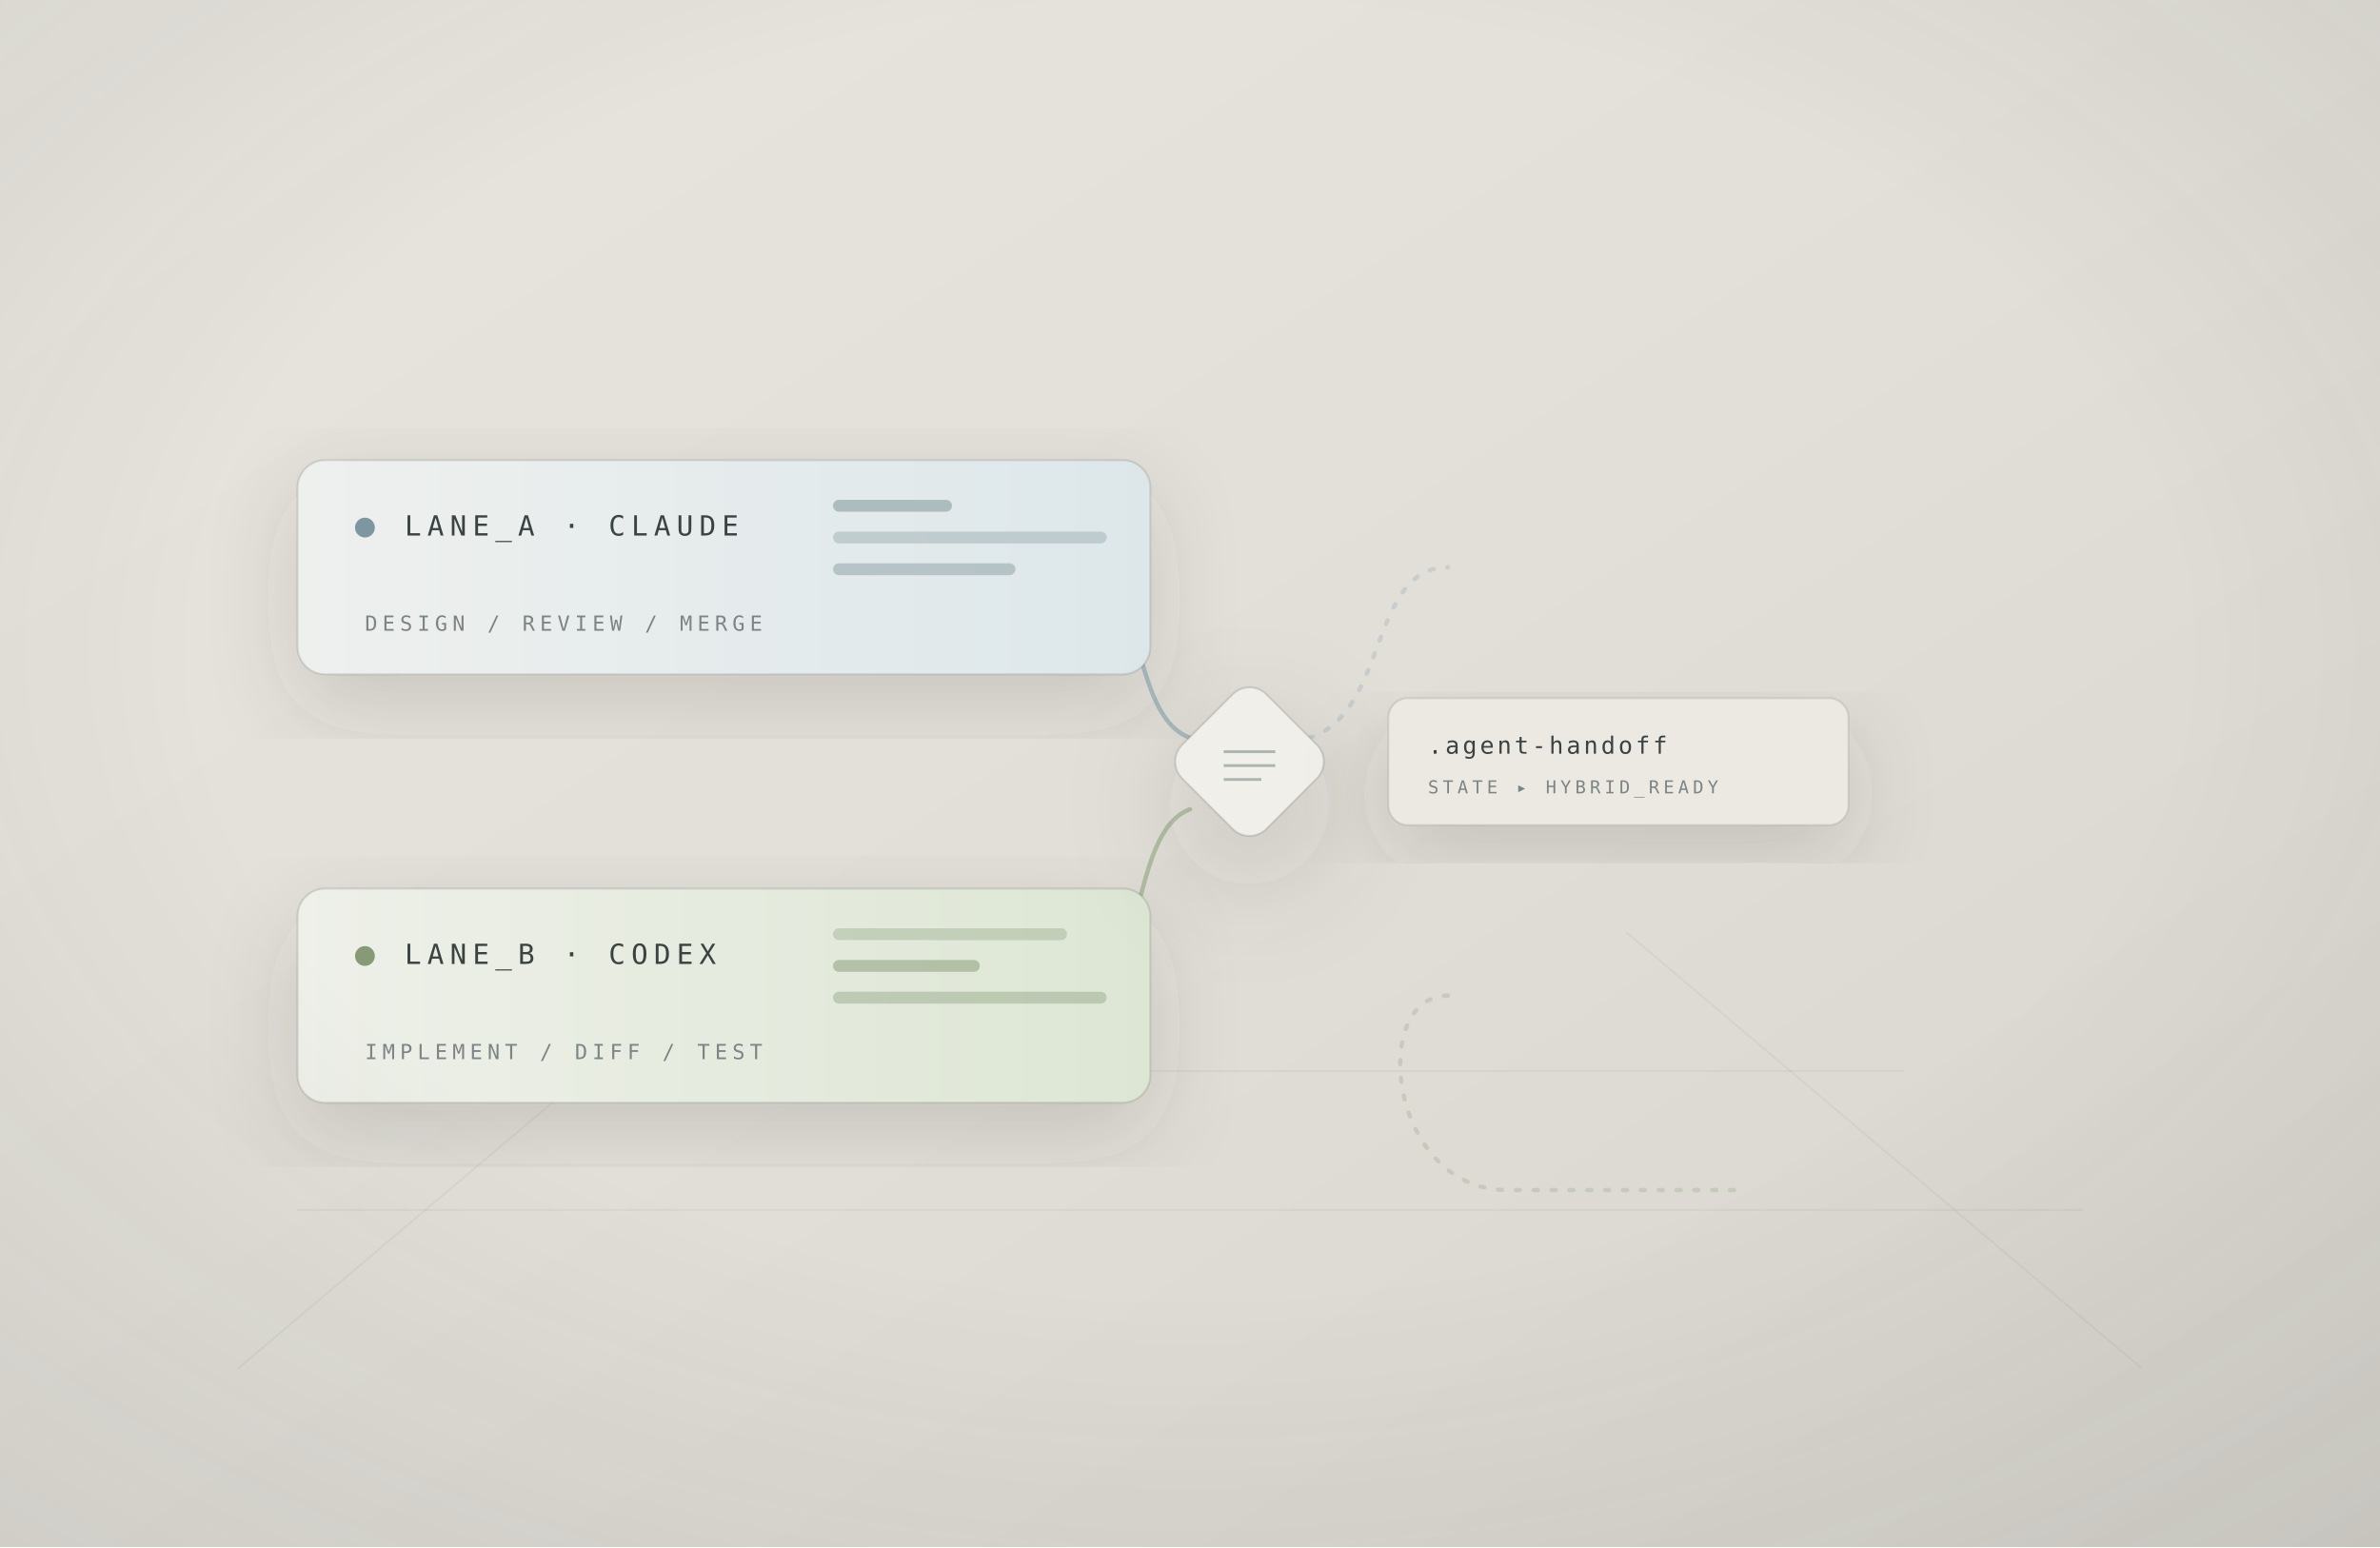
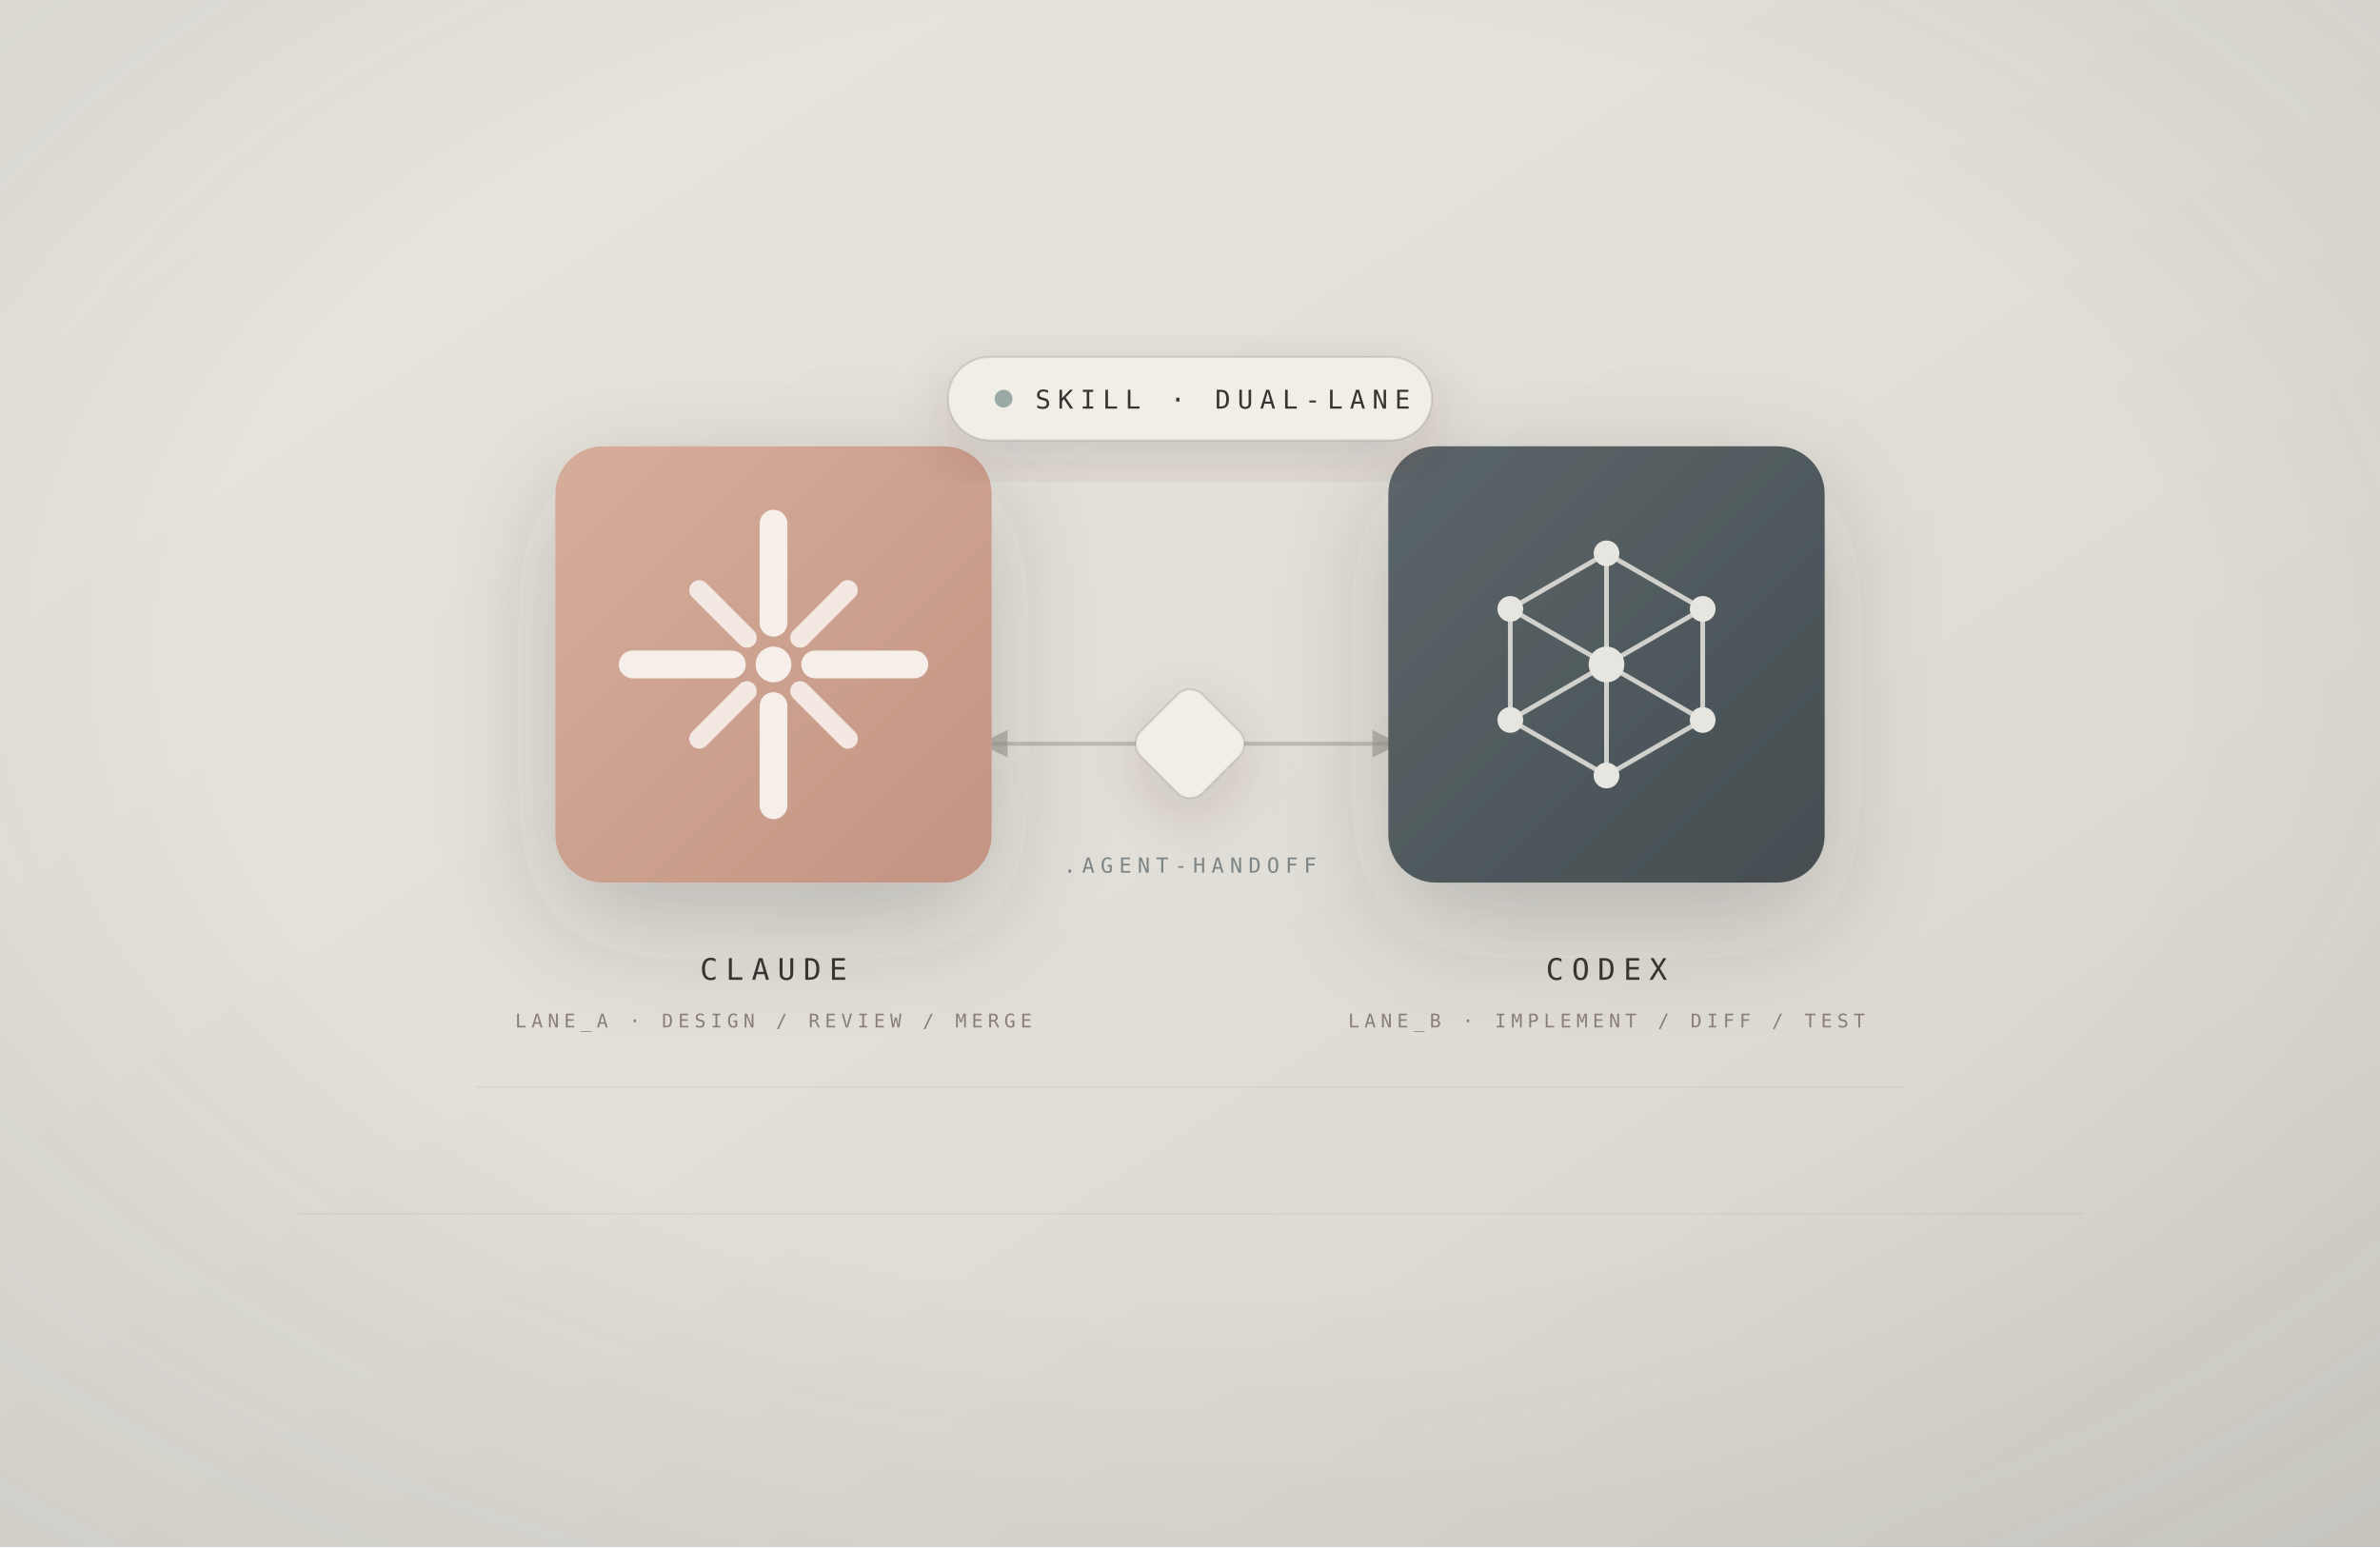
- <svg xmlns="http://www.w3.org/2000/svg" viewBox="0 0 1200 780" role="img" aria-label="Dual Lane Coding — Claude and Codex parallel lanes sharing a handoff state">
+ <svg xmlns="http://www.w3.org/2000/svg" viewBox="0 0 1200 780" role="img" aria-label="Dual Lane Coding — Claude and Codex working in parallel lanes">
  <defs>
    <linearGradient id="dl-bg" x1="0" y1="0" x2="1" y2="1">
      <stop offset="0" stop-color="#e8e5de" />
      <stop offset="0.5" stop-color="#e2dfd8" />
      <stop offset="1" stop-color="#d7d4cd" />
    </linearGradient>
-     <linearGradient id="dl-claude" x1="0" y1="0" x2="1" y2="0">
-       <stop offset="0" stop-color="#eef0ee" />
-       <stop offset="1" stop-color="#dde7ea" />
+     <linearGradient id="dl-claude-bg" x1="0" y1="0" x2="1" y2="1">
+       <stop offset="0" stop-color="#d6ad9b" />
+       <stop offset="1" stop-color="#c39483" />
    </linearGradient>
-     <linearGradient id="dl-codex" x1="0" y1="0" x2="1" y2="0">
-       <stop offset="0" stop-color="#eef0e9" />
-       <stop offset="1" stop-color="#dde6d4" />
+     <linearGradient id="dl-codex-bg" x1="0" y1="0" x2="1" y2="1">
+       <stop offset="0" stop-color="#5c666a" />
+       <stop offset="1" stop-color="#454e52" />
    </linearGradient>
    <radialGradient id="dl-vig" cx="0.5" cy="0.42" r="0.75">
      <stop offset="0.55" stop-color="#000000" stop-opacity="0" />
      <stop offset="1" stop-color="#3a4040" stop-opacity="0.10" />
    </radialGradient>
-     <filter id="dl-soft" x="-30%" y="-30%" width="160%" height="160%">
-       <feDropShadow dx="0" dy="16" stdDeviation="22" flood-color="#3c4242" flood-opacity="0.16" />
+     <filter id="dl-soft" x="-40%" y="-40%" width="180%" height="180%">
+       <feDropShadow dx="0" dy="20" stdDeviation="28" flood-color="#3c3530" flood-opacity="0.22" />
    </filter>
-     <filter id="dl-soft2" x="-40%" y="-40%" width="180%" height="180%">
-       <feDropShadow dx="0" dy="22" stdDeviation="30" flood-color="#39403f" flood-opacity="0.18" />
+     <filter id="dl-soft-sm" x="-50%" y="-50%" width="200%" height="200%">
+       <feDropShadow dx="0" dy="10" stdDeviation="14" flood-color="#3c3530" flood-opacity="0.16" />
    </filter>
  </defs>
  <rect width="1200" height="780" fill="url(#dl-bg)" />
  <g stroke="#7f8786" stroke-opacity="0.10" stroke-width="1">
-     <path d="M120 690 L380 470" />
-     <path d="M1080 690 L820 470" />
-     <line x1="150" y1="610" x2="1050" y2="610" />
-     <line x1="240" y1="540" x2="960" y2="540" />
+     <line x1="150" y1="612" x2="1050" y2="612" />
+     <line x1="240" y1="548" x2="960" y2="548" />
  </g>
-   <g fill="none" stroke-width="2.2" stroke-linecap="round">
-     <path d="M540 286 C 580 286 568 360 600 372" stroke="#9fb4bb" stroke-opacity="0.85" />
-     <path d="M600 408 C 568 420 580 502 540 502" stroke="#a8b89a" stroke-opacity="0.85" />
-     <path d="M660 372 C 700 360 690 286 730 286" stroke="#9fb4bb" stroke-opacity="0.4" stroke-dasharray="2 7" />
-     <path d="M730 502 C 690 502 700 600 760 600 L 880 600" stroke="#a8b89a" stroke-opacity="0.45" stroke-dasharray="2 7" />
+   <g stroke="#9a9690" stroke-width="2" fill="none">
+     <line x1="500" y1="375" x2="700" y2="375" stroke-opacity="0.5" />
  </g>
-   <g filter="url(#dl-soft)">
-     <rect x="150" y="232" width="430" height="108" rx="14" fill="url(#dl-claude)" stroke="#2a3030" stroke-opacity="0.14" />
+   <g fill="#9a9690" fill-opacity="0.6">
+     <path d="M508 368 L494 375 L508 382 Z" />
+     <path d="M692 368 L706 375 L692 382 Z" />
  </g>
-   <circle cx="184" cy="266" r="5" fill="#7d97a0" />
-   <text x="204" y="270" font-family="'DM Mono', ui-monospace, monospace" font-size="14" letter-spacing="3" fill="#3a4242">LANE_A · CLAUDE</text>
-   <text x="184" y="318" font-family="'DM Mono', ui-monospace, monospace" font-size="10.5" letter-spacing="2.5" fill="#7c8585">DESIGN / REVIEW / MERGE</text>
-   <g fill="#9fb0b4" fill-opacity="0.8">
-     <rect x="420" y="252" width="60" height="6" rx="3" />
-     <rect x="420" y="268" width="138" height="6" rx="3" fill-opacity="0.5" />
-     <rect x="420" y="284" width="92" height="6" rx="3" fill-opacity="0.65" />
+   <g filter="url(#dl-soft-sm)">
+     <rect x="578" y="353" width="44" height="44" rx="9" transform="rotate(45 600 375)" fill="#f1eee8" stroke="#2a3030" stroke-opacity="0.14" />
  </g>
-   <g filter="url(#dl-soft)">
-     <rect x="150" y="448" width="430" height="108" rx="14" fill="url(#dl-codex)" stroke="#2a3030" stroke-opacity="0.14" />
+   <text x="600" y="440" text-anchor="middle" font-family="'DM Mono', ui-monospace, monospace" font-size="10.5" letter-spacing="3" fill="#7c8585">.AGENT-HANDOFF</text>
+   <g transform="translate(390,335)">
+     <g filter="url(#dl-soft)">
+       <rect x="-110" y="-110" width="220" height="220" rx="24" fill="url(#dl-claude-bg)" />
+     </g>
+     <g fill="#f6efe9">
+       <rect x="-7" y="-78" width="14" height="64" rx="7" />
+       <rect x="-7" y="14" width="14" height="64" rx="7" />
+       <rect x="-78" y="-7" width="64" height="14" rx="7" />
+       <rect x="14" y="-7" width="64" height="14" rx="7" />
+       <g opacity="0.92">
+         <rect x="-5" y="-58" width="10" height="44" rx="5" transform="rotate(45 0 0)" />
+         <rect x="-5" y="-58" width="10" height="44" rx="5" transform="rotate(135 0 0)" />
+         <rect x="-5" y="-58" width="10" height="44" rx="5" transform="rotate(225 0 0)" />
+         <rect x="-5" y="-58" width="10" height="44" rx="5" transform="rotate(315 0 0)" />
+       </g>
+       <circle r="9" fill="#f6efe9" />
+     </g>
  </g>
-   <circle cx="184" cy="482" r="5" fill="#869a78" />
-   <text x="204" y="486" font-family="'DM Mono', ui-monospace, monospace" font-size="14" letter-spacing="3" fill="#3a4242">LANE_B · CODEX</text>
-   <text x="184" y="534" font-family="'DM Mono', ui-monospace, monospace" font-size="10.5" letter-spacing="2.5" fill="#7c8585">IMPLEMENT / DIFF / TEST</text>
-   <g fill="#a6b69a" fill-opacity="0.8">
-     <rect x="420" y="468" width="118" height="6" rx="3" fill-opacity="0.5" />
-     <rect x="420" y="484" width="74" height="6" rx="3" />
-     <rect x="420" y="500" width="138" height="6" rx="3" fill-opacity="0.6" />
+   <text x="390" y="494" text-anchor="middle" font-family="'DM Mono', ui-monospace, monospace" font-size="15" letter-spacing="4" fill="#3a3430">CLAUDE</text>
+   <text x="390" y="518" text-anchor="middle" font-family="'DM Mono', ui-monospace, monospace" font-size="9.5" letter-spacing="2.5" fill="#8a7e78">LANE_A · DESIGN / REVIEW / MERGE</text>
+   <g transform="translate(810,335)">
+     <g filter="url(#dl-soft)">
+       <rect x="-110" y="-110" width="220" height="220" rx="24" fill="url(#dl-codex-bg)" />
+     </g>
+     <g stroke="#e7e5df" stroke-width="2.4" fill="none" stroke-opacity="0.85">
+       <path d="M0 -56 L48.5 -28 L48.5 28 L0 56 L-48.5 28 L-48.5 -28 Z" />
+       <line x1="0" y1="0" x2="0" y2="-56" />
+       <line x1="0" y1="0" x2="48.5" y2="-28" />
+       <line x1="0" y1="0" x2="48.5" y2="28" />
+       <line x1="0" y1="0" x2="0" y2="56" />
+       <line x1="0" y1="0" x2="-48.5" y2="28" />
+       <line x1="0" y1="0" x2="-48.5" y2="-28" />
+     </g>
+     <g fill="#e7e5df">
+       <circle cx="0" cy="-56" r="6.5" />
+       <circle cx="48.5" cy="-28" r="6.5" />
+       <circle cx="48.5" cy="28" r="6.5" />
+       <circle cx="0" cy="56" r="6.5" />
+       <circle cx="-48.5" cy="28" r="6.5" />
+       <circle cx="-48.5" cy="-28" r="6.5" />
+       <circle cx="0" cy="0" r="9" />
+     </g>
  </g>
-   <g filter="url(#dl-soft2)">
-     <rect x="600" y="354" width="60" height="60" rx="12" transform="rotate(45 630 384)" fill="#f1efe9" stroke="#2a3030" stroke-opacity="0.16" />
+   <text x="810" y="494" text-anchor="middle" font-family="'DM Mono', ui-monospace, monospace" font-size="15" letter-spacing="4" fill="#3a3430">CODEX</text>
+   <text x="810" y="518" text-anchor="middle" font-family="'DM Mono', ui-monospace, monospace" font-size="9.5" letter-spacing="2.5" fill="#8a7e78">LANE_B · IMPLEMENT / DIFF / TEST</text>
+   <g filter="url(#dl-soft-sm)">
+     <rect x="478" y="180" width="244" height="42" rx="21" fill="#f1eee8" stroke="#2a3030" stroke-opacity="0.14" />
  </g>
-   <g transform="translate(630 384)" stroke="#7e8d8c" stroke-opacity="0.6" stroke-width="1.4">
-     <line x1="-13" y1="-5" x2="13" y2="-5" />
-     <line x1="-13" y1="2" x2="13" y2="2" />
-     <line x1="-13" y1="9" x2="6" y2="9" />
-   </g>
-   <g filter="url(#dl-soft)">
-     <rect x="700" y="352" width="232" height="64" rx="10" fill="#ece9e2" stroke="#2a3030" stroke-opacity="0.12" />
-   </g>
-   <text x="720" y="380" font-family="'DM Mono', ui-monospace, monospace" font-size="12" letter-spacing="1.5" fill="#3a4242">.agent-handoff</text>
-   <text x="720" y="400" font-family="'DM Mono', ui-monospace, monospace" font-size="9" letter-spacing="2" fill="#7c8585">STATE ▸ HYBRID_READY</text>
+   <circle cx="506" cy="201" r="4.5" fill="#9aa9a3" />
+   <text x="522" y="206" font-family="'DM Mono', ui-monospace, monospace" font-size="13" letter-spacing="3.5" fill="#3a3430">SKILL · DUAL-LANE</text>
  <rect width="1200" height="780" fill="url(#dl-vig)" />
</svg>
